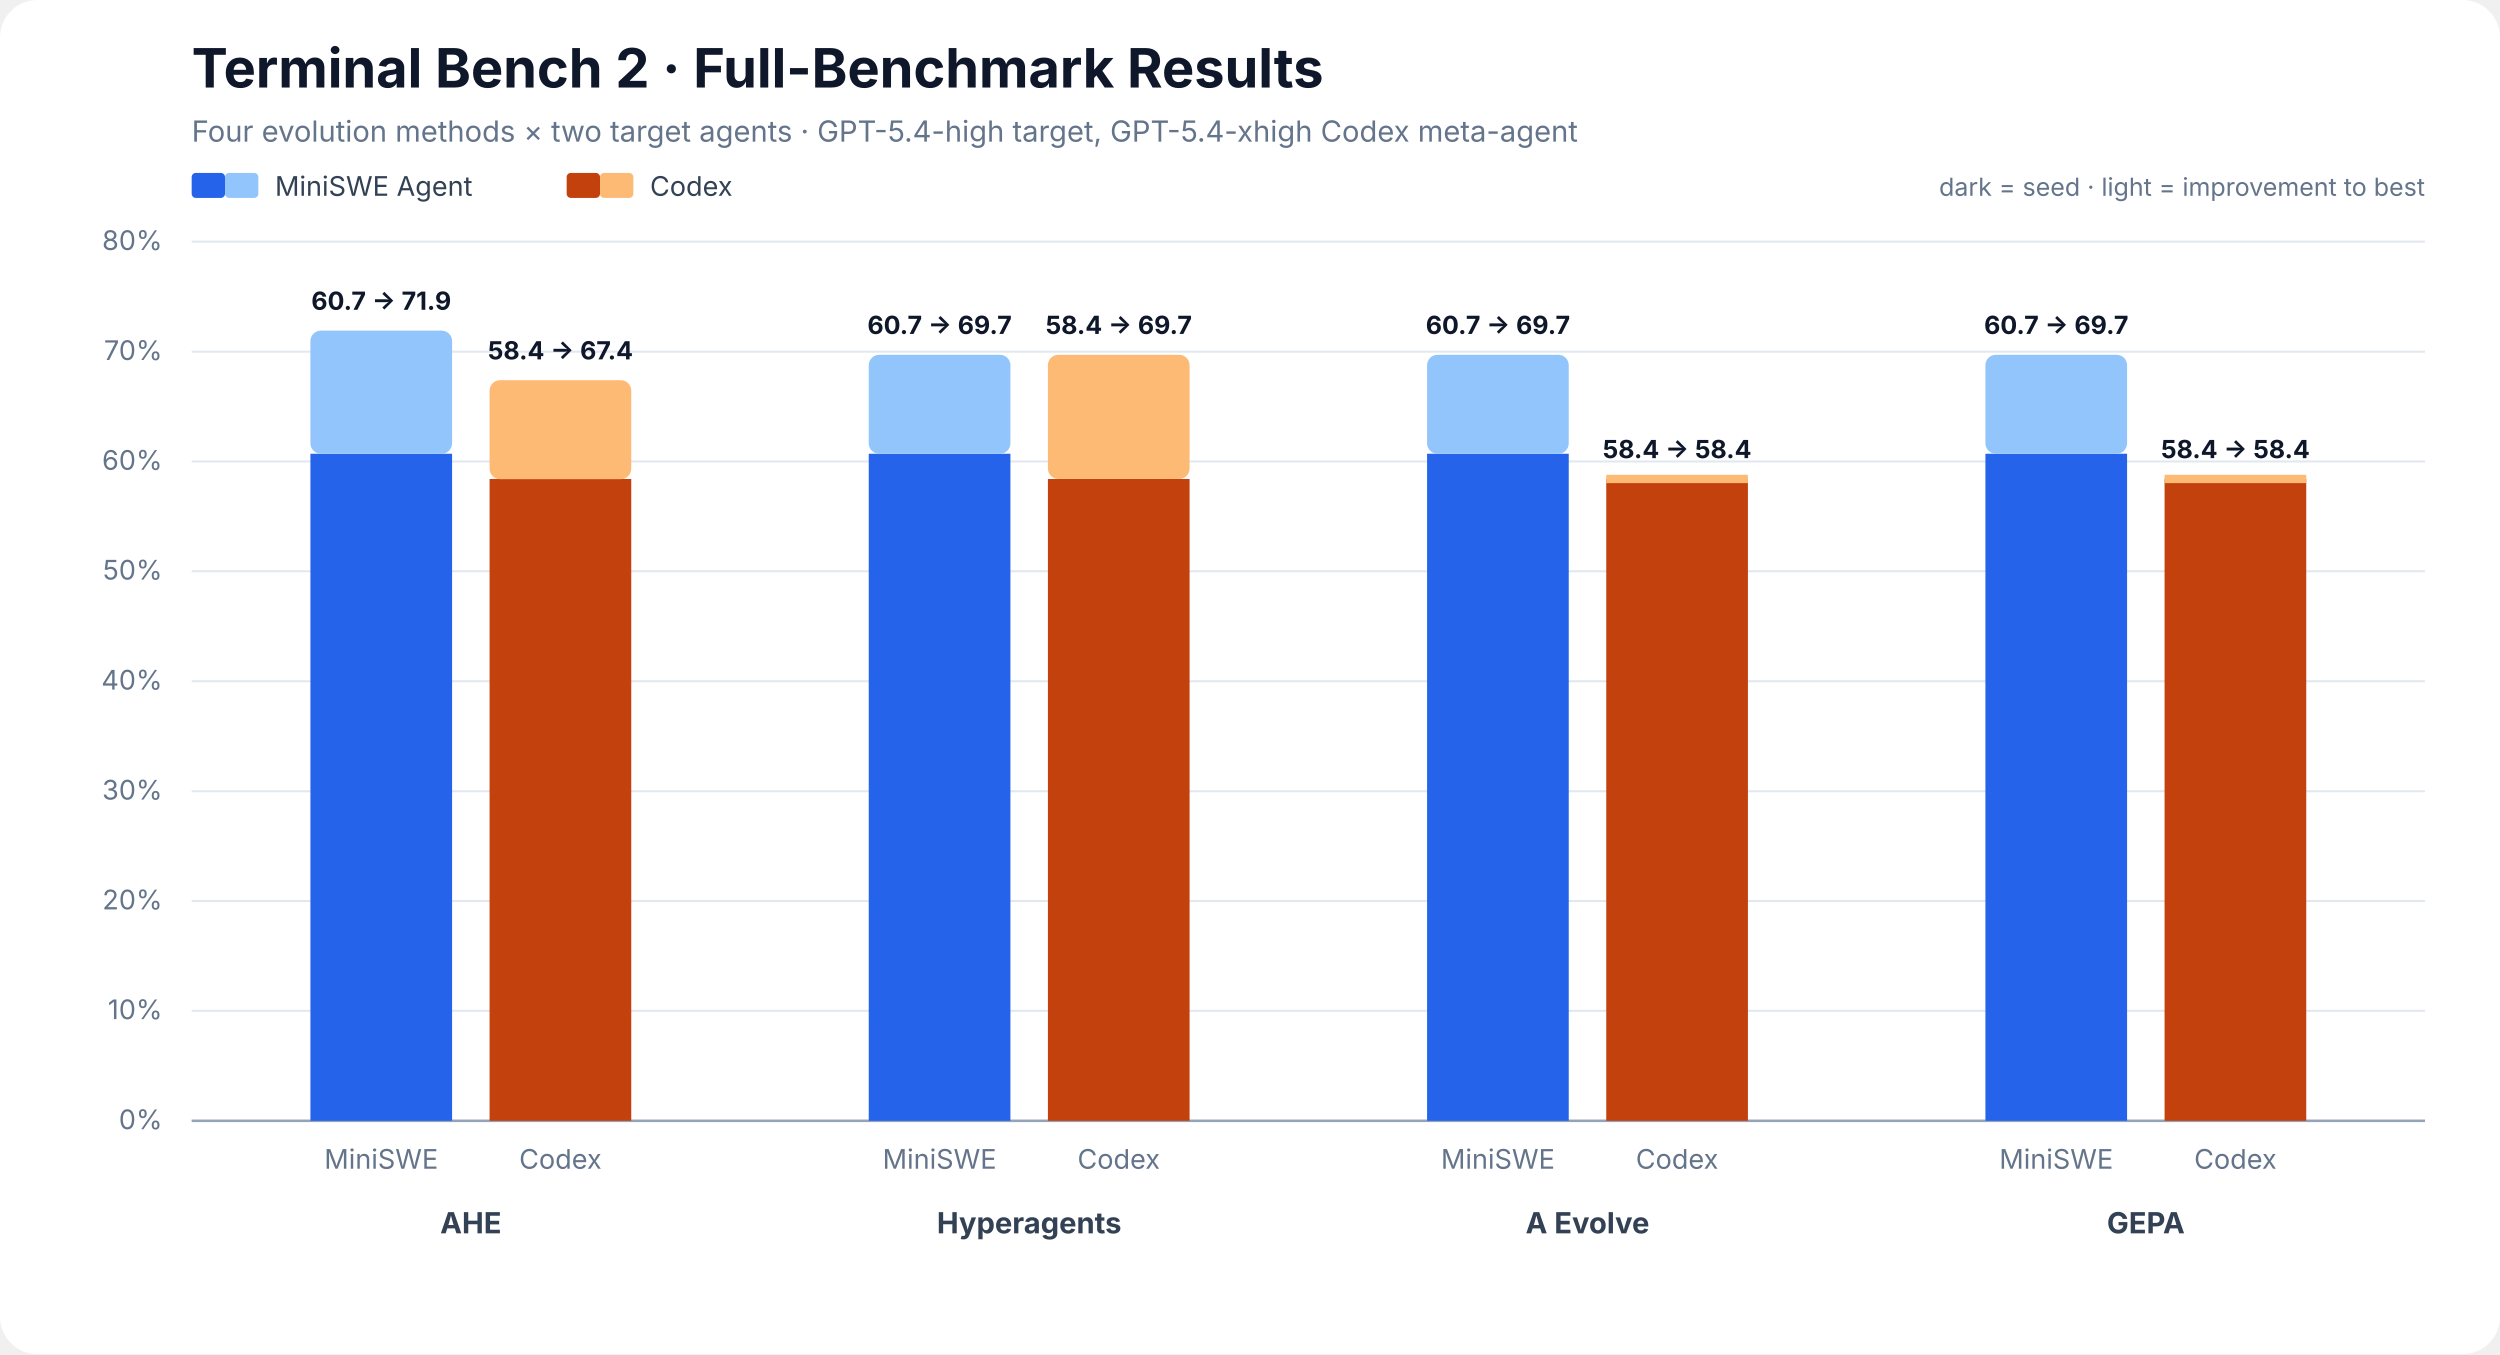
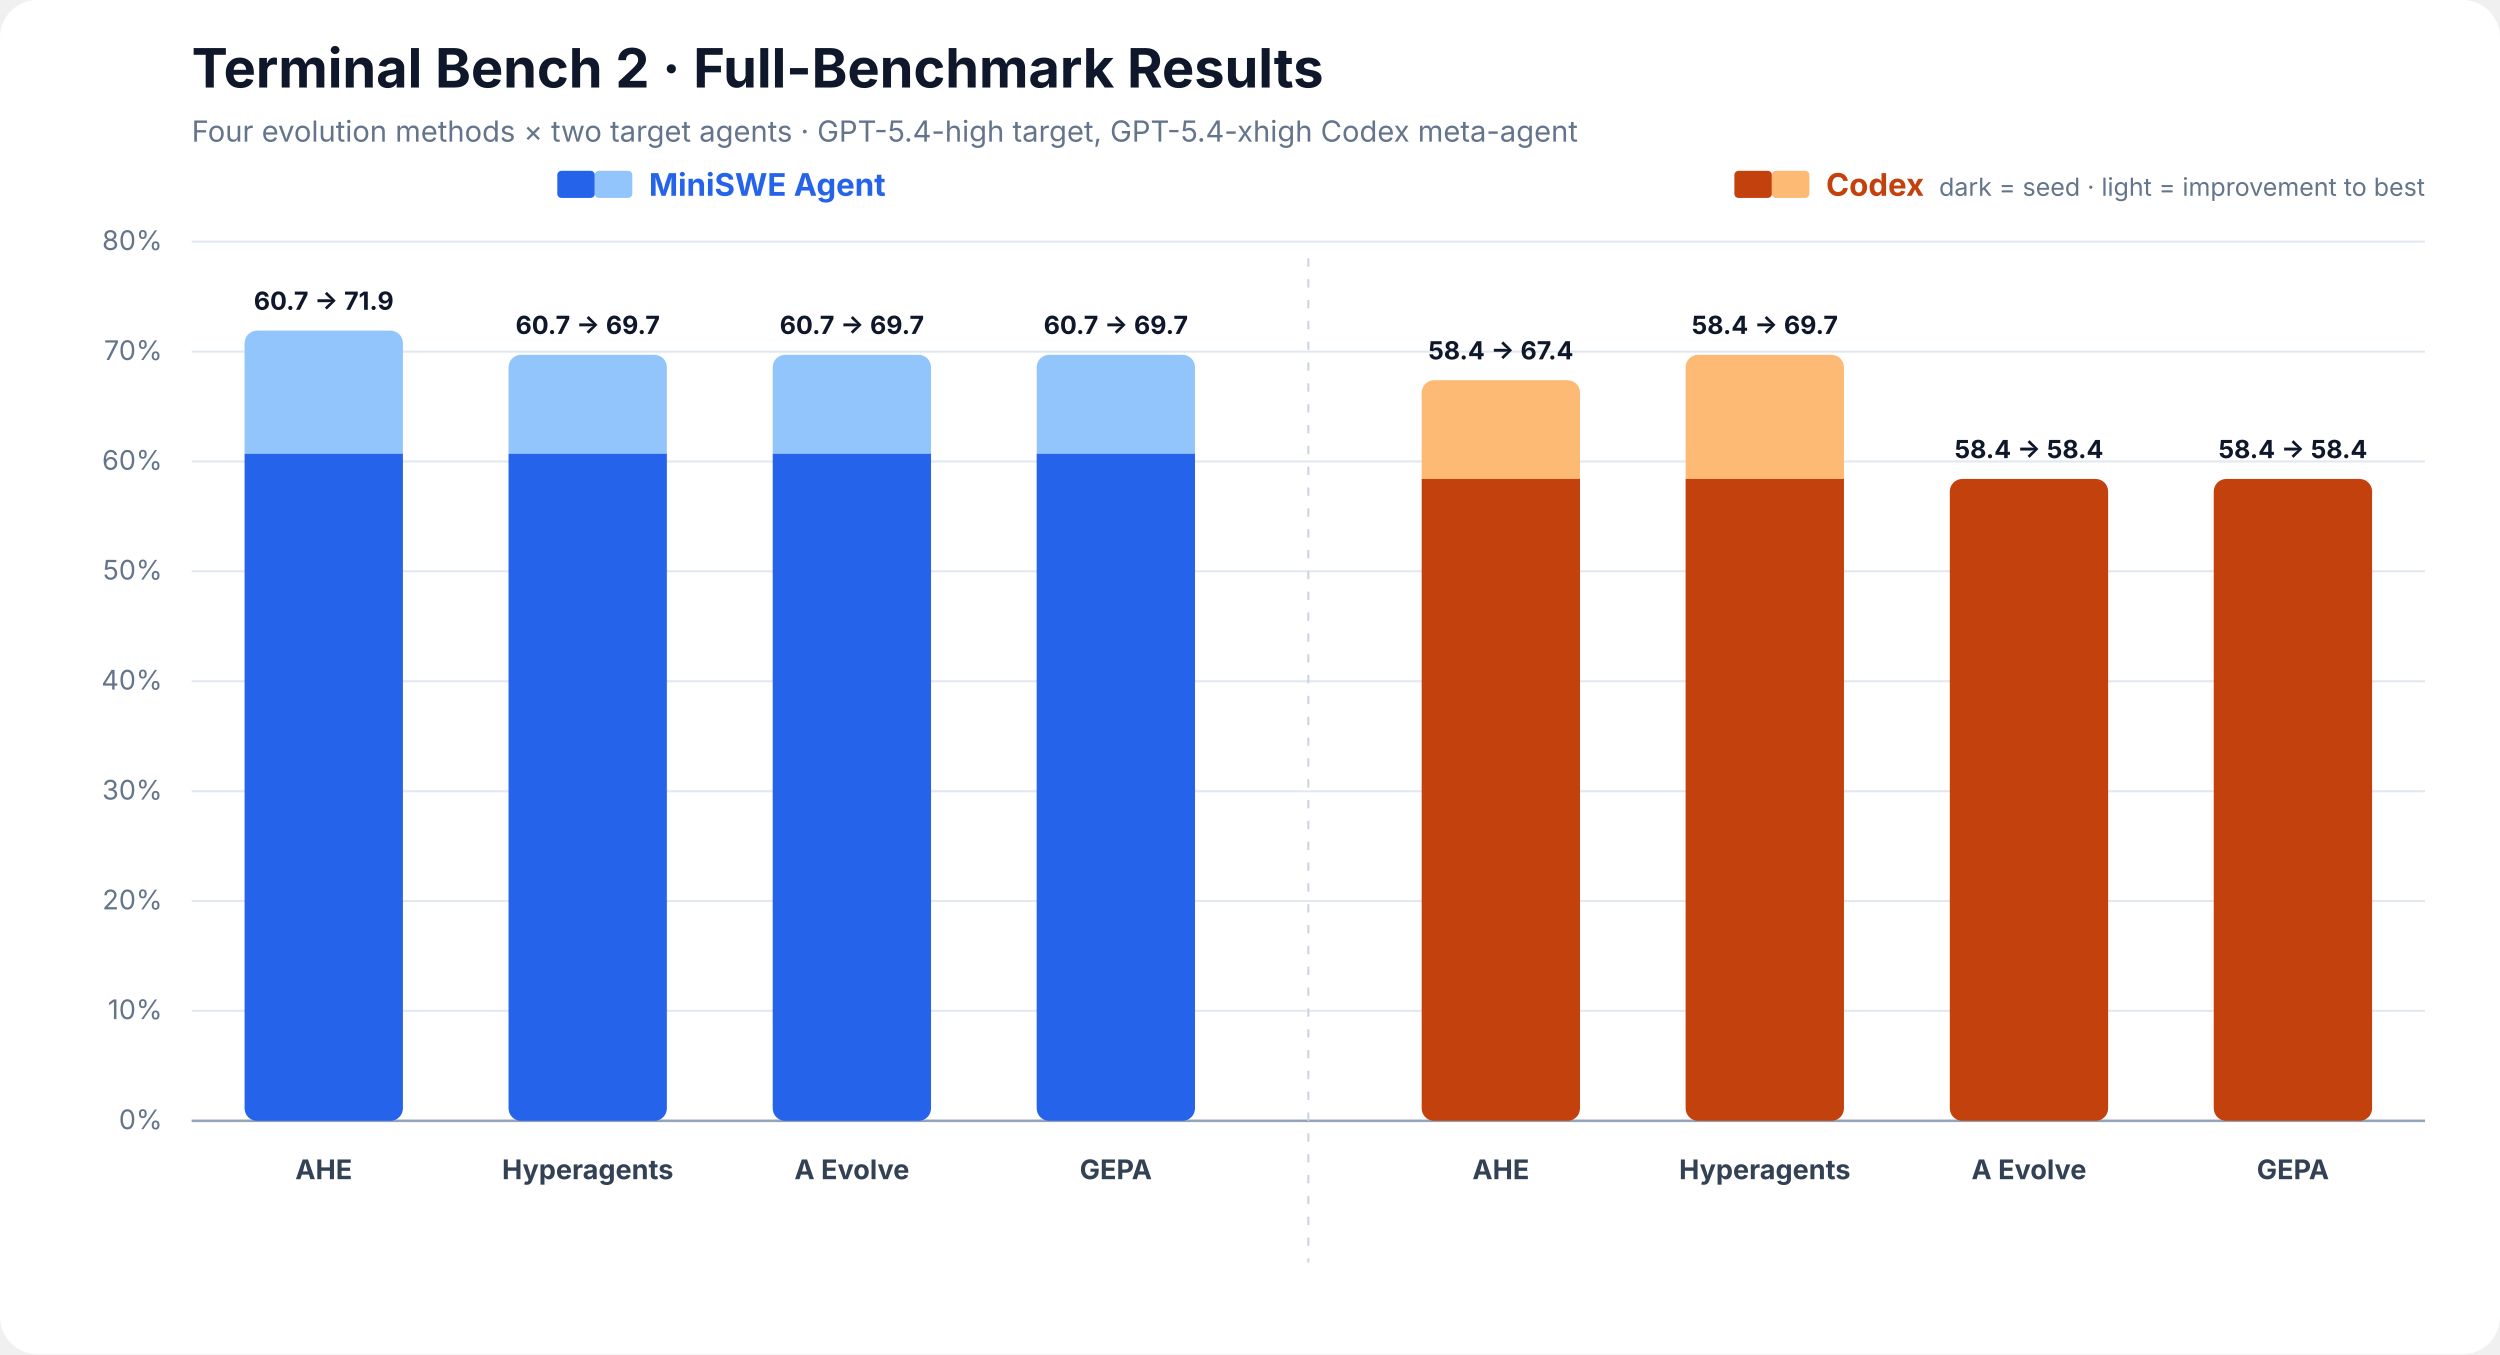
<svg xmlns="http://www.w3.org/2000/svg" width="1200" height="650" viewBox="0 0 1200 650" role="img" aria-labelledby="title desc">
  <rect width="1200" height="650" rx="18" fill="#FFFFFF" />
-   <style>text{font-family:Inter,ui-sans-serif,system-ui,-apple-system,BlinkMacSystemFont,"Segoe UI",sans-serif}.title{font-size:26px;font-weight:700;fill:#0F172A}.sub{font-size:14px;fill:#64748B}.axis{font-size:13px;fill:#64748B}.method{font-size:14px;font-weight:650;fill:#334155}.value{font-size:12px;font-weight:700;fill:#0F172A}.legend{font-size:13px;fill:#334155}.note{font-size:12px;fill:#64748B}</style>
+   <style>text{font-family:Inter,ui-sans-serif,system-ui,-apple-system,BlinkMacSystemFont,"Segoe UI",sans-serif}.title{font-size:26px;font-weight:700;fill:#0F172A}.sub{font-size:14px;fill:#64748B}.axis{font-size:13px;fill:#64748B}.method{font-size:13px;font-weight:650;fill:#334155}.value{font-size:12px;font-weight:700;fill:#0F172A}.agent{font-size:15px;font-weight:750}.note{font-size:12px;fill:#64748B}</style>
  <text class="title" x="92" y="42">Terminal Bench 2 · Full-Benchmark Results</text>
  <text class="sub" x="92" y="68">Four evolution methods × two target agents · GPT-5.4-high target, GPT-5.4-xhigh Codex meta-agent</text>
-   <rect x="92" y="83" width="16" height="12" rx="2" fill="#2563EB" />
-   <rect x="108" y="83" width="16" height="12" rx="2" fill="#93C5FD" />
-   <text class="legend" x="132" y="94">MiniSWE Agent</text>
-   <rect x="272" y="83" width="16" height="12" rx="2" fill="#C2410C" />
-   <rect x="288" y="83" width="16" height="12" rx="2" fill="#FDBA74" />
-   <text class="legend" x="312" y="94">Codex</text>
  <text class="note" x="1164" y="94" text-anchor="end">dark = seed · light = improvement to best</text>
  <line x1="92" y1="538.0" x2="1164" y2="538.0" stroke="#E2E8F0" stroke-width="1" />
  <text class="axis" x="78" y="542.0" text-anchor="end">0%</text>
  <line x1="92" y1="485.2" x2="1164" y2="485.2" stroke="#E2E8F0" stroke-width="1" />
  <text class="axis" x="78" y="489.2" text-anchor="end">10%</text>
  <line x1="92" y1="432.5" x2="1164" y2="432.5" stroke="#E2E8F0" stroke-width="1" />
  <text class="axis" x="78" y="436.5" text-anchor="end">20%</text>
  <line x1="92" y1="379.8" x2="1164" y2="379.8" stroke="#E2E8F0" stroke-width="1" />
  <text class="axis" x="78" y="383.8" text-anchor="end">30%</text>
  <line x1="92" y1="327.0" x2="1164" y2="327.0" stroke="#E2E8F0" stroke-width="1" />
  <text class="axis" x="78" y="331.0" text-anchor="end">40%</text>
  <line x1="92" y1="274.2" x2="1164" y2="274.2" stroke="#E2E8F0" stroke-width="1" />
  <text class="axis" x="78" y="278.2" text-anchor="end">50%</text>
  <line x1="92" y1="221.5" x2="1164" y2="221.5" stroke="#E2E8F0" stroke-width="1" />
  <text class="axis" x="78" y="225.5" text-anchor="end">60%</text>
  <line x1="92" y1="168.8" x2="1164" y2="168.8" stroke="#E2E8F0" stroke-width="1" />
  <text class="axis" x="78" y="172.8" text-anchor="end">70%</text>
  <line x1="92" y1="116.0" x2="1164" y2="116.0" stroke="#E2E8F0" stroke-width="1" />
  <text class="axis" x="78" y="120.0" text-anchor="end">80%</text>
  <line x1="92" y1="538" x2="1164" y2="538" stroke="#94A3B8" stroke-width="1.2" />
-   <rect x="149.0" y="217.8" width="68" height="320.2" fill="#2563EB" />
-   <rect x="149.0" y="158.7" width="68" height="59.1" rx="5" fill="#93C5FD" />
-   <text class="value" x="183.0" y="148.7" text-anchor="middle">60.7 → 71.9</text>
-   <text class="axis" x="183.0" y="561" text-anchor="middle">MiniSWE</text>
-   <rect x="235.0" y="229.9" width="68" height="308.1" fill="#C2410C" />
-   <rect x="235.0" y="182.5" width="68" height="47.5" rx="5" fill="#FDBA74" />
-   <text class="value" x="269.0" y="172.5" text-anchor="middle">58.4 → 67.4</text>
-   <text class="axis" x="269.0" y="561" text-anchor="middle">Codex</text>
-   <text class="method" x="226.0" y="592" text-anchor="middle">AHE</text>
-   <rect x="417.0" y="217.8" width="68" height="320.2" fill="#2563EB" />
-   <rect x="417.0" y="170.3" width="68" height="47.5" rx="5" fill="#93C5FD" />
-   <text class="value" x="451.0" y="160.3" text-anchor="middle">60.7 → 69.7</text>
-   <text class="axis" x="451.0" y="561" text-anchor="middle">MiniSWE</text>
-   <rect x="503.0" y="229.9" width="68" height="308.1" fill="#C2410C" />
-   <rect x="503.0" y="170.3" width="68" height="59.6" rx="5" fill="#FDBA74" />
-   <text class="value" x="537.0" y="160.3" text-anchor="middle">58.4 → 69.7</text>
-   <text class="axis" x="537.0" y="561" text-anchor="middle">Codex</text>
-   <text class="method" x="494.0" y="592" text-anchor="middle">Hyperagents</text>
-   <rect x="685.0" y="217.8" width="68" height="320.2" fill="#2563EB" />
-   <rect x="685.0" y="170.3" width="68" height="47.5" rx="5" fill="#93C5FD" />
-   <text class="value" x="719.0" y="160.3" text-anchor="middle">60.7 → 69.7</text>
-   <text class="axis" x="719.0" y="561" text-anchor="middle">MiniSWE</text>
-   <rect x="771.0" y="229.9" width="68" height="308.1" fill="#C2410C" />
-   <line x1="771.0" y1="229.9" x2="839.0" y2="229.9" stroke="#FDBA74" stroke-width="4" />
-   <text class="value" x="805.0" y="219.9" text-anchor="middle">58.4 → 58.4</text>
-   <text class="axis" x="805.0" y="561" text-anchor="middle">Codex</text>
-   <text class="method" x="762.0" y="592" text-anchor="middle">A Evolve</text>
-   <rect x="953.0" y="217.8" width="68" height="320.2" fill="#2563EB" />
-   <rect x="953.0" y="170.3" width="68" height="47.5" rx="5" fill="#93C5FD" />
-   <text class="value" x="987.0" y="160.3" text-anchor="middle">60.7 → 69.7</text>
-   <text class="axis" x="987.0" y="561" text-anchor="middle">MiniSWE</text>
-   <rect x="1039.0" y="229.9" width="68" height="308.1" fill="#C2410C" />
-   <line x1="1039.0" y1="229.9" x2="1107.0" y2="229.9" stroke="#FDBA74" stroke-width="4" />
-   <text class="value" x="1073.0" y="219.9" text-anchor="middle">58.4 → 58.4</text>
-   <text class="axis" x="1073.0" y="561" text-anchor="middle">Codex</text>
-   <text class="method" x="1030.0" y="592" text-anchor="middle">GEPA</text>
+   <line x1="628.0" y1="124" x2="628.0" y2="606" stroke="#CBD5E1" stroke-width="1" stroke-dasharray="4 6" />
+   <rect x="267.5" y="82" width="18" height="13" rx="2" fill="#2563EB" />
+   <rect x="285.5" y="82" width="18" height="13" rx="2" fill="#93C5FD" />
+   <text class="agent" x="311.5" y="94" fill="#2563EB">MiniSWE Agent</text>
+   <defs>
+     <clipPath id="bar-0-0">
+       <rect x="117.4" y="158.7" width="76" height="379.3" rx="6" />
+     </clipPath>
+   </defs>
+   <g clip-path="url(#bar-0-0)">
+     <rect x="117.4" y="158.7" width="76" height="59.1" fill="#93C5FD" />
+     <rect x="117.4" y="217.8" width="76" height="320.2" fill="#2563EB" />
+   </g>
+   <text class="value" x="155.4" y="148.7" text-anchor="middle">60.7 → 71.9</text>
+   <text class="method" x="155.4" y="566" text-anchor="middle">AHE</text>
+   <defs>
+     <clipPath id="bar-0-1">
+       <rect x="244.1" y="170.3" width="76" height="367.7" rx="6" />
+     </clipPath>
+   </defs>
+   <g clip-path="url(#bar-0-1)">
+     <rect x="244.1" y="170.3" width="76" height="47.5" fill="#93C5FD" />
+     <rect x="244.1" y="217.8" width="76" height="320.2" fill="#2563EB" />
+   </g>
+   <text class="value" x="282.1" y="160.3" text-anchor="middle">60.7 → 69.7</text>
+   <text class="method" x="282.1" y="566" text-anchor="middle">Hyperagents</text>
+   <defs>
+     <clipPath id="bar-0-2">
+       <rect x="370.9" y="170.3" width="76" height="367.7" rx="6" />
+     </clipPath>
+   </defs>
+   <g clip-path="url(#bar-0-2)">
+     <rect x="370.9" y="170.3" width="76" height="47.5" fill="#93C5FD" />
+     <rect x="370.9" y="217.8" width="76" height="320.2" fill="#2563EB" />
+   </g>
+   <text class="value" x="408.9" y="160.3" text-anchor="middle">60.7 → 69.7</text>
+   <text class="method" x="408.9" y="566" text-anchor="middle">A Evolve</text>
+   <defs>
+     <clipPath id="bar-0-3">
+       <rect x="497.6" y="170.3" width="76" height="367.7" rx="6" />
+     </clipPath>
+   </defs>
+   <g clip-path="url(#bar-0-3)">
+     <rect x="497.6" y="170.3" width="76" height="47.5" fill="#93C5FD" />
+     <rect x="497.6" y="217.8" width="76" height="320.2" fill="#2563EB" />
+   </g>
+   <text class="value" x="535.6" y="160.3" text-anchor="middle">60.7 → 69.7</text>
+   <text class="method" x="535.6" y="566" text-anchor="middle">GEPA</text>
+   <rect x="832.5" y="82" width="18" height="13" rx="2" fill="#C2410C" />
+   <rect x="850.5" y="82" width="18" height="13" rx="2" fill="#FDBA74" />
+   <text class="agent" x="876.5" y="94" fill="#C2410C">Codex</text>
+   <defs>
+     <clipPath id="bar-1-0">
+       <rect x="682.4" y="182.5" width="76" height="355.5" rx="6" />
+     </clipPath>
+   </defs>
+   <g clip-path="url(#bar-1-0)">
+     <rect x="682.4" y="182.5" width="76" height="47.5" fill="#FDBA74" />
+     <rect x="682.4" y="229.9" width="76" height="308.1" fill="#C2410C" />
+   </g>
+   <text class="value" x="720.4" y="172.5" text-anchor="middle">58.4 → 67.4</text>
+   <text class="method" x="720.4" y="566" text-anchor="middle">AHE</text>
+   <defs>
+     <clipPath id="bar-1-1">
+       <rect x="809.1" y="170.3" width="76" height="367.7" rx="6" />
+     </clipPath>
+   </defs>
+   <g clip-path="url(#bar-1-1)">
+     <rect x="809.1" y="170.3" width="76" height="59.6" fill="#FDBA74" />
+     <rect x="809.1" y="229.9" width="76" height="308.1" fill="#C2410C" />
+   </g>
+   <text class="value" x="847.1" y="160.3" text-anchor="middle">58.4 → 69.7</text>
+   <text class="method" x="847.1" y="566" text-anchor="middle">Hyperagents</text>
+   <defs>
+     <clipPath id="bar-1-2">
+       <rect x="935.9" y="229.9" width="76" height="308.1" rx="6" />
+     </clipPath>
+   </defs>
+   <g clip-path="url(#bar-1-2)">
+     <rect x="935.9" y="229.9" width="76" height="0.0" fill="#FDBA74" />
+     <rect x="935.9" y="229.9" width="76" height="308.1" fill="#C2410C" />
+   </g>
+   <text class="value" x="973.9" y="219.9" text-anchor="middle">58.4 → 58.4</text>
+   <text class="method" x="973.9" y="566" text-anchor="middle">A Evolve</text>
+   <defs>
+     <clipPath id="bar-1-3">
+       <rect x="1062.6" y="229.9" width="76" height="308.1" rx="6" />
+     </clipPath>
+   </defs>
+   <g clip-path="url(#bar-1-3)">
+     <rect x="1062.6" y="229.9" width="76" height="0.0" fill="#FDBA74" />
+     <rect x="1062.6" y="229.9" width="76" height="308.1" fill="#C2410C" />
+   </g>
+   <text class="value" x="1100.6" y="219.9" text-anchor="middle">58.4 → 58.4</text>
+   <text class="method" x="1100.6" y="566" text-anchor="middle">GEPA</text>
</svg>
